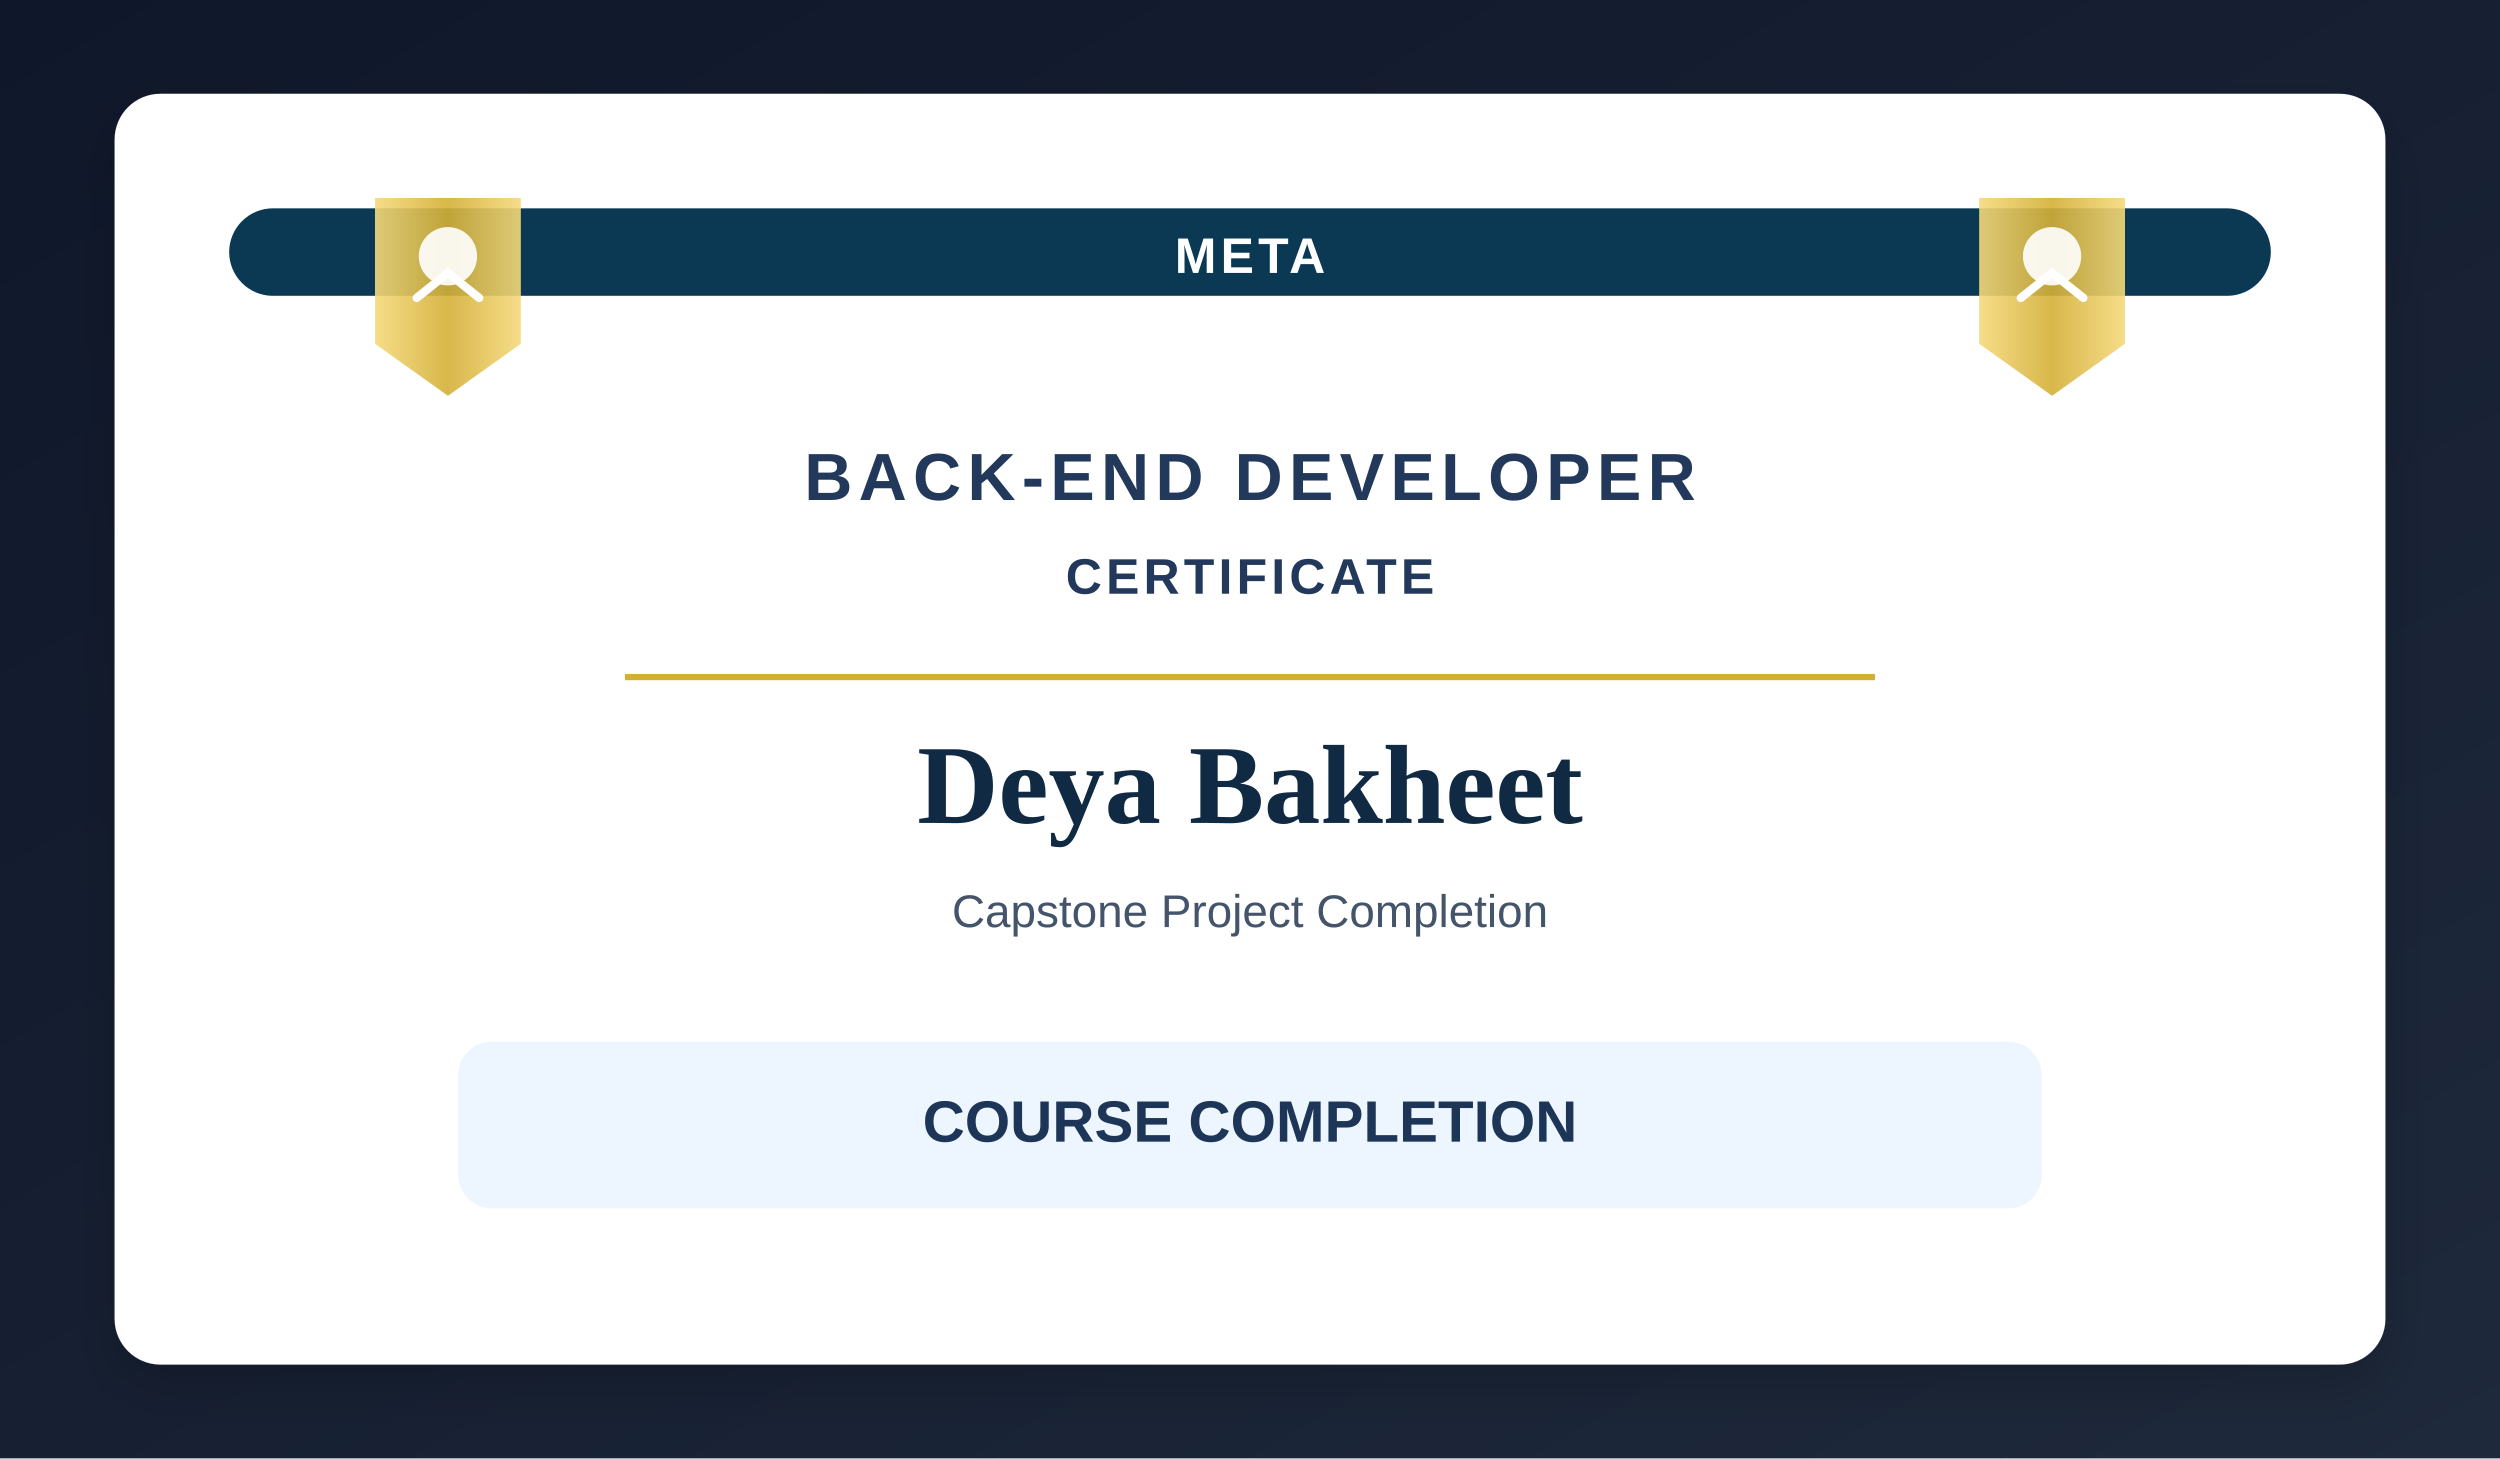
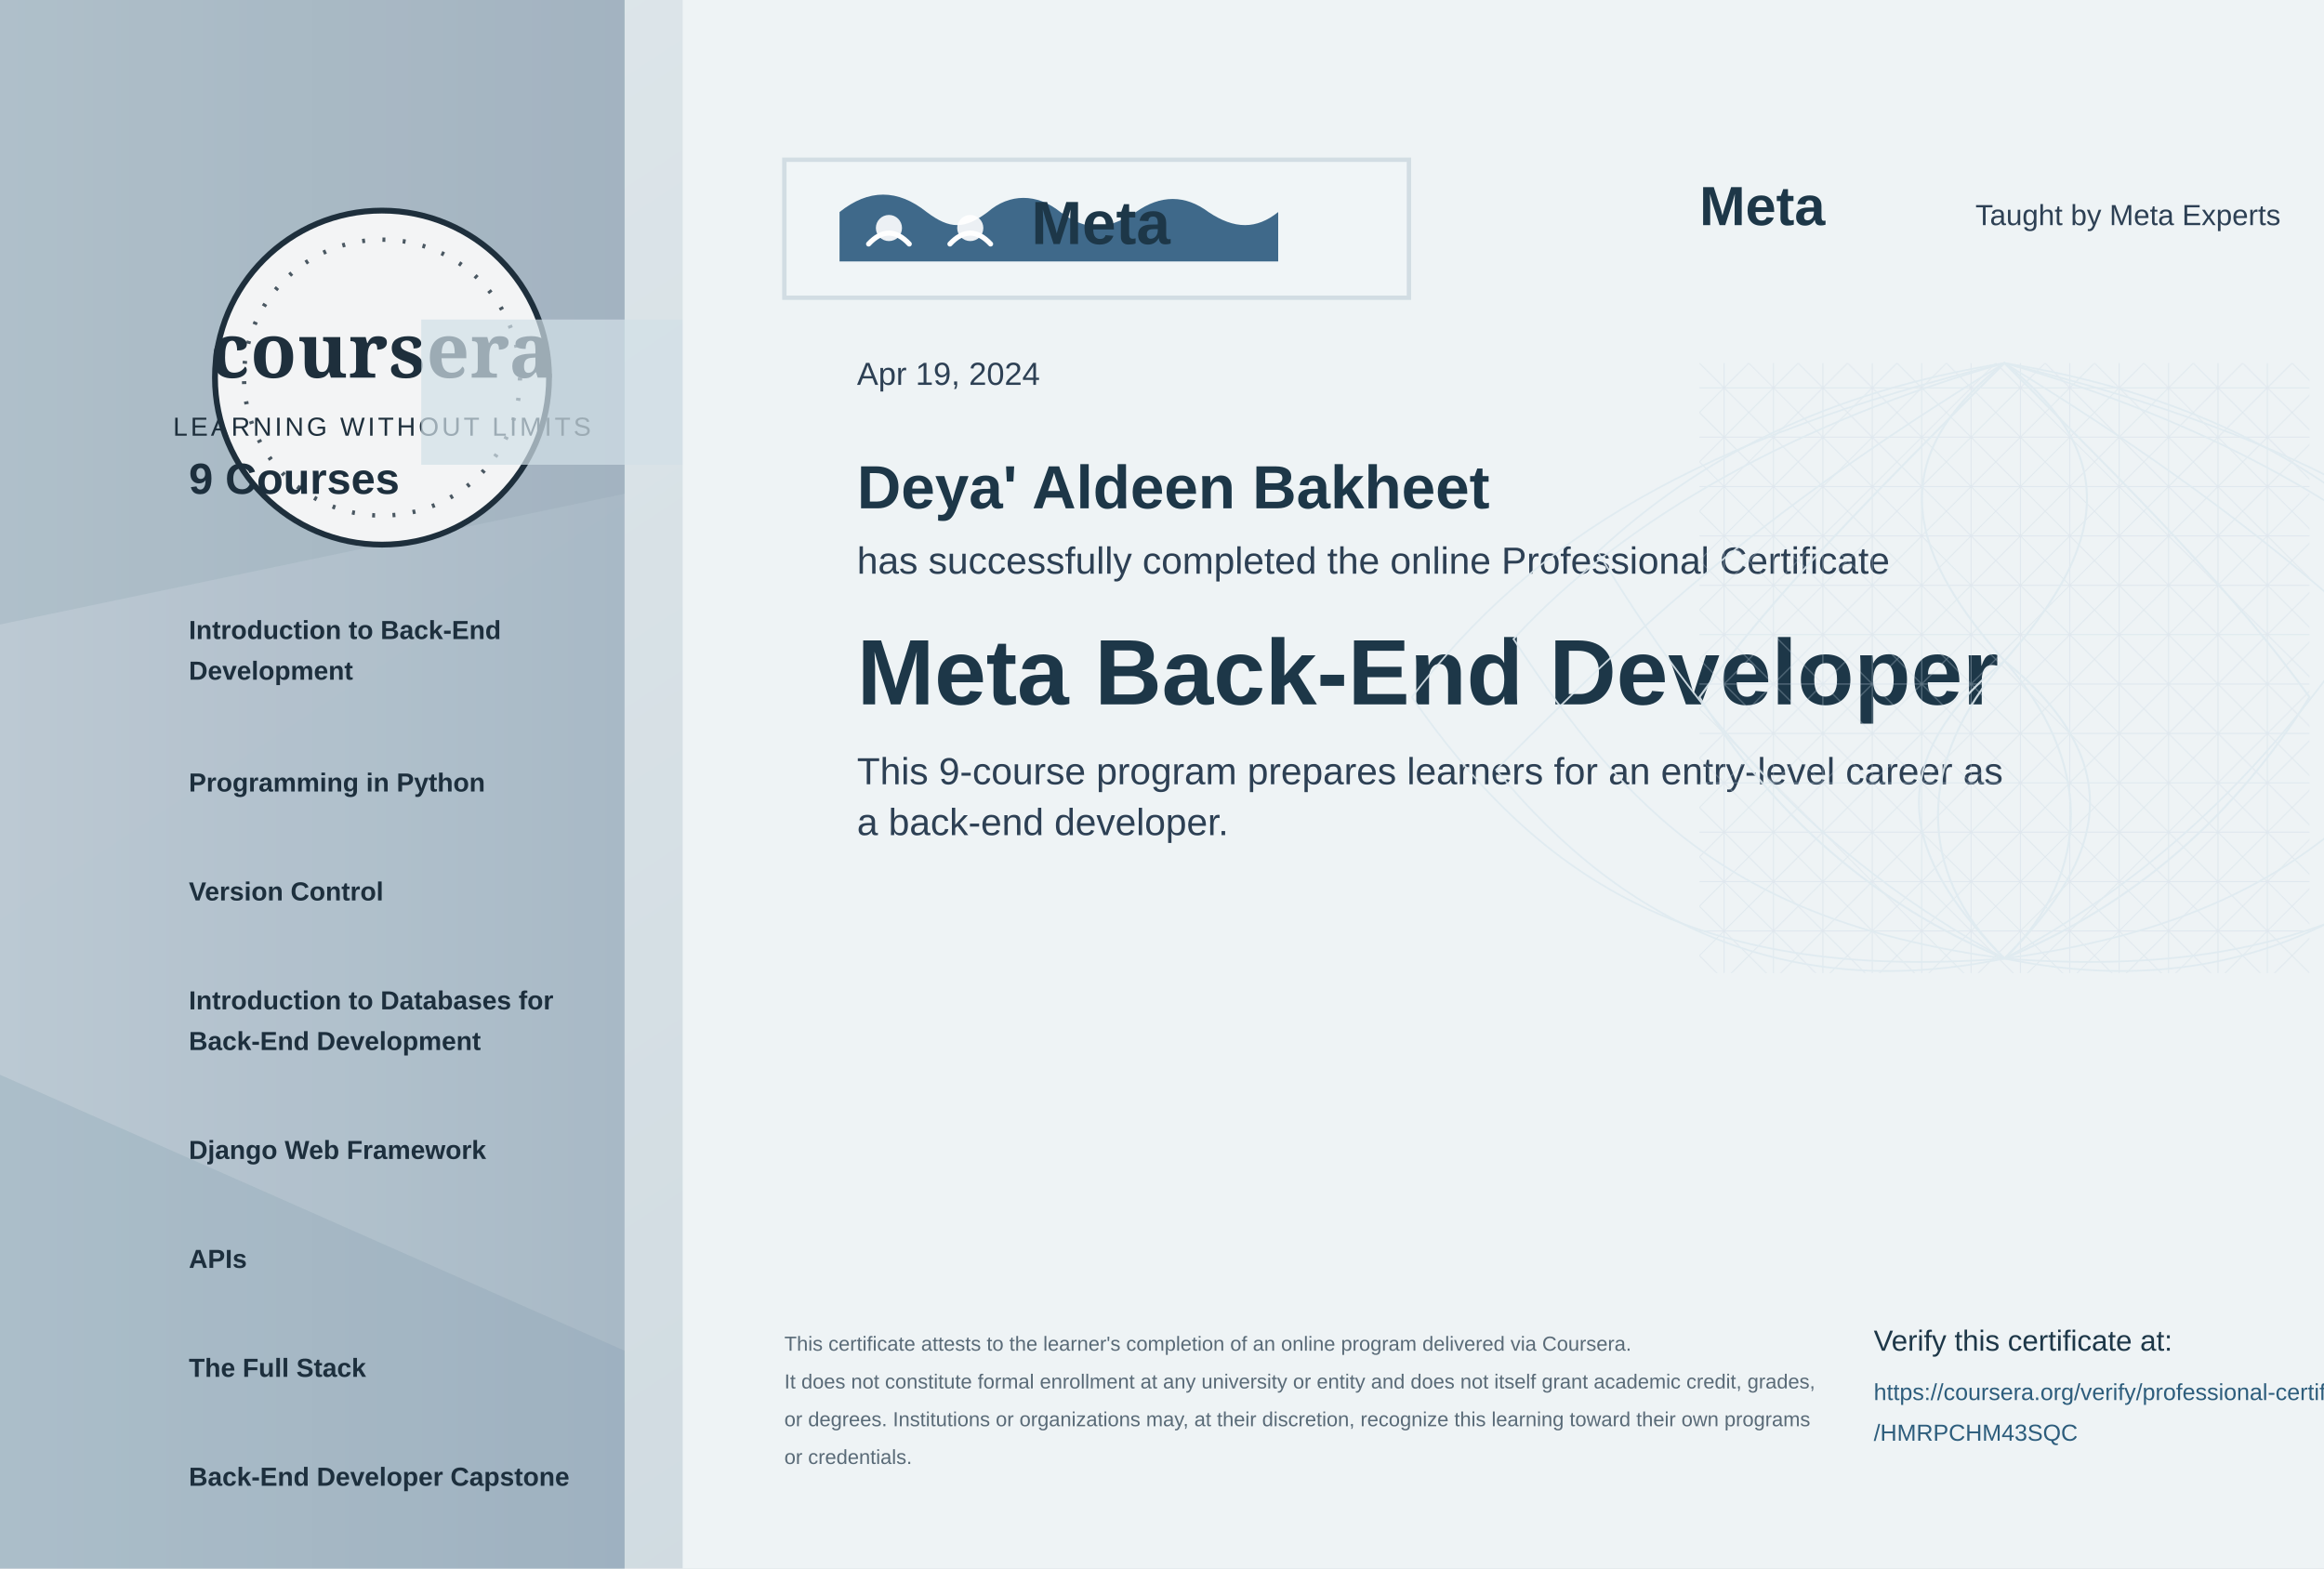
- <svg xmlns="http://www.w3.org/2000/svg" width="1200" height="700" viewBox="0 0 1200 700" role="img" aria-labelledby="title desc">
+ <svg xmlns="http://www.w3.org/2000/svg" width="1600" height="1080" viewBox="0 0 1600 1080" role="img" aria-labelledby="title desc">
  <defs>
    <linearGradient id="bg" x1="0" x2="1" y1="0" y2="1">
-       <stop offset="0%" stop-color="#0f172a" />
-       <stop offset="100%" stop-color="#1e293b" />
+       <stop offset="0" stop-color="#dfe7eb" />
+       <stop offset="1" stop-color="#c9d5dc" />
    </linearGradient>
-     <linearGradient id="gold" x1="0" x2="1" y1="0" y2="0">
-       <stop offset="0%" stop-color="#f5d97b" />
-       <stop offset="50%" stop-color="#d4af37" />
-       <stop offset="100%" stop-color="#f5d97b" />
+     <linearGradient id="panel" x1="0" x2="1" y1="0" y2="0">
+       <stop offset="0" stop-color="#bac8d2" />
+       <stop offset="1" stop-color="#a7b7c5" />
    </linearGradient>
-     <filter id="shadow" x="-20%" y="-20%" width="140%" height="140%">
-       <feDropShadow dx="0" dy="12" stdDeviation="12" flood-color="#000000" flood-opacity="0.18" />
+     <linearGradient id="brand" x1="0" x2="1" y1="0" y2="0">
+       <stop offset="0" stop-color="#2d5d7c" />
+       <stop offset="1" stop-color="#1d3f56" />
+     </linearGradient>
+     <pattern id="watermark" width="34" height="34" patternUnits="userSpaceOnUse">
+       <path d="M17 0 L17 34 M0 17 L34 17 M0 0 L34 34 M0 34 L34 0" stroke="#c9d7e3" stroke-width="0.7" fill="none" opacity="0.9" />
+     </pattern>
+     <filter id="softShadow" x="-20%" y="-20%" width="140%" height="140%">
+       <feDropShadow dx="0" dy="10" stdDeviation="10" flood-color="#000000" flood-opacity="0.10" />
    </filter>
  </defs>
-   <rect width="1200" height="700" fill="url(#bg)" />
-   <rect x="55" y="45" width="1090" height="610" rx="22" fill="#ffffff" filter="url(#shadow)" />
-   <rect x="110" y="100" width="980" height="42" rx="21" fill="#0b3954" />
-   <text x="600" y="131" text-anchor="middle" font-size="24" font-family="Segoe UI, Arial, sans-serif" fill="#ffffff" font-weight="700" letter-spacing="2">META</text>
-   <text x="600" y="240" text-anchor="middle" font-size="32" font-family="Segoe UI, Arial, sans-serif" fill="#23395b" font-weight="700" letter-spacing="3">BACK-END DEVELOPER</text>
-   <text x="600" y="285" text-anchor="middle" font-size="24" font-family="Segoe UI, Arial, sans-serif" fill="#23395b" font-weight="600" letter-spacing="2">CERTIFICATE</text>
-   <line x1="300" y1="325" x2="900" y2="325" stroke="#d4af37" stroke-width="3" />
-   <text x="600" y="395" text-anchor="middle" font-size="54" font-family="Georgia, 'Times New Roman', serif" fill="#102a43" font-weight="700">Deya Bakheet</text>
-   <text x="600" y="445" text-anchor="middle" font-size="22" font-family="Segoe UI, Arial, sans-serif" fill="#44546a">Capstone Project Completion</text>
-   <rect x="220" y="500" width="760" height="80" rx="16" fill="#edf5ff" />
-   <text x="600" y="548" text-anchor="middle" font-size="28" font-family="Segoe UI, Arial, sans-serif" fill="#1d3557" font-weight="700">COURSE COMPLETION</text>
-   <g transform="translate(180,95)">
-     <path d="M0 0 L70 0 L70 70 L35 95 L0 70 Z" fill="url(#gold)" opacity="0.9" />
-     <circle cx="35" cy="28" r="14" fill="#ffffff" opacity="0.9" />
-     <path d="M20 48 L35 36 L50 48" stroke="#ffffff" stroke-width="4" fill="none" stroke-linecap="round" />
+   <rect width="1600" height="1080" fill="url(#bg)" />
+   <g opacity="0.96">
+     <rect x="0" y="0" width="430" height="1080" fill="url(#panel)" />
+     <polygon points="0,0 430,0 430,340 0,430" fill="#8ca2b0" opacity="0.28" />
+     <polygon points="0,1080 430,1080 430,930 0,740" fill="#7d98aa" opacity="0.25" />
  </g>
-   <g transform="translate(950,95)">
-     <path d="M0 0 L70 0 L70 70 L35 95 L0 70 Z" fill="url(#gold)" opacity="0.9" />
-     <circle cx="35" cy="28" r="14" fill="#ffffff" opacity="0.9" />
-     <path d="M20 48 L35 36 L50 48" stroke="#ffffff" stroke-width="4" fill="none" stroke-linecap="round" />
+   <g transform="translate(78,140)">
+     <g>
+       <circle cx="185" cy="120" r="115" fill="#f3f4f5" stroke="#1e2f3c" stroke-width="4" />
+       <circle cx="185" cy="120" r="95" fill="none" stroke="#1e2f3c" stroke-width="3" stroke-dasharray="2 12" opacity="0.8" />
+       <text x="185" y="120" text-anchor="middle" font-size="52" font-family="Georgia, serif" font-weight="700" fill="#1e2f3c" letter-spacing="0.5">coursera</text>
+       <text x="185" y="160" text-anchor="middle" font-size="18" font-family="Arial, sans-serif" fill="#1e2f3c" letter-spacing="2">LEARNING WITHOUT LIMITS</text>
+     </g>
+   </g>
+   <g transform="translate(60,0)" font-family="Arial, sans-serif">
+     <rect x="0" y="0" width="440" height="1080" fill="transparent" />
+     <rect x="230" y="220" width="200" height="100" fill="#d1dfe7" opacity="0.7" />
+     <text x="70" y="340" font-size="30" font-weight="700" fill="#1d2f3d">9 Courses</text>
+     <text x="70" y="440" font-size="18" fill="#1d2f3d" font-weight="600">Introduction to Back-End</text>
+     <text x="70" y="468" font-size="18" fill="#1d2f3d" font-weight="600">Development</text>
+     <text x="70" y="545" font-size="18" fill="#1d2f3d" font-weight="600">Programming in Python</text>
+     <text x="70" y="620" font-size="18" fill="#1d2f3d" font-weight="600">Version Control</text>
+     <text x="70" y="695" font-size="18" fill="#1d2f3d" font-weight="600">Introduction to Databases for</text>
+     <text x="70" y="723" font-size="18" fill="#1d2f3d" font-weight="600">Back-End Development</text>
+     <text x="70" y="798" font-size="18" fill="#1d2f3d" font-weight="600">Django Web Framework</text>
+     <text x="70" y="873" font-size="18" fill="#1d2f3d" font-weight="600">APIs</text>
+     <text x="70" y="948" font-size="18" fill="#1d2f3d" font-weight="600">The Full Stack</text>
+     <text x="70" y="1023" font-size="18" fill="#1d2f3d" font-weight="600">Back-End Developer Capstone</text>
+     <text x="70" y="1098" font-size="18" fill="#1d2f3d" font-weight="600">Coding Interview Preparation</text>
+   </g>
+   <g transform="translate(470,0)" font-family="Arial, sans-serif">
+     <rect x="0" y="0" width="1130" height="1080" fill="#eef3f5" />
+     <g transform="translate(70,110)">
+       <rect x="0" y="0" width="430" height="95" fill="#f0f5f7" stroke="#d2dde3" stroke-width="3" />
+       <g transform="translate(38,18)">
+         <path d="M0 18 C20 2, 40 2, 60 18 C76 30 86 30 102 18 C117 5 136 5 152 18 C170 31 183 31 204 18 C221 6 238 6 254 18 C272 30 287 30 302 18 L302 52 L0 52 Z" fill="#2b5a7e" opacity="0.9" />
+         <circle cx="34" cy="29" r="9" fill="#ffffff" opacity="0.9" />
+         <path d="M20 40 Q34 25 48 40" fill="none" stroke="#ffffff" stroke-width="3.5" stroke-linecap="round" />
+         <circle cx="90" cy="29" r="9" fill="#ffffff" opacity="0.9" />
+         <path d="M76 40 Q90 25 104 40" fill="none" stroke="#ffffff" stroke-width="3.5" stroke-linecap="round" />
+       </g>
+       <text x="170" y="58" font-size="42" font-weight="700" fill="#1d3748">Meta</text>
+     </g>
+     <g transform="translate(120,235)">
+       <text x="0" y="30" font-size="22" fill="#2d4054">Apr 19, 2024</text>
+       <text x="0" y="115" font-size="42" font-weight="700" fill="#1d3748">Deya' Aldeen Bakheet</text>
+       <text x="0" y="160" font-size="26" fill="#2d4054">has successfully completed the online Professional Certificate</text>
+       <text x="0" y="250" font-size="64" font-weight="700" fill="#1d3748">Meta Back-End Developer</text>
+       <text x="0" y="305" font-size="26" fill="#2d4054">This 9-course program prepares learners for an entry-level career as</text>
+       <text x="0" y="340" font-size="26" fill="#2d4054">a back-end developer.</text>
+     </g>
+     <g transform="translate(700,115)">
+       <text x="0" y="40" font-size="38" font-weight="700" fill="#1d3748">Meta</text>
+       <text x="190" y="40" font-size="20" fill="#2d4054">Taught by Meta Experts</text>
+     </g>
+     <g transform="translate(700,250)" opacity="0.9">
+       <rect x="0" y="0" width="420" height="420" fill="url(#watermark)" opacity="0.45" />
+       <path d="M210,410 C148,350 150,273 210,205 C270,137 300,70 210,0 C120,70 150,137 210,205 C270,273 272,350 210,410" fill="none" stroke="#dfeaf0" stroke-width="1.4" />
+       <path d="M210,410 C270,350 305,282 210,205 C115,282 150,350 210,410" fill="none" stroke="#dfeaf0" stroke-width="1.4" />
+       <path d="M210,410 C300,373 370,310 420,230 C370,160 300,90 210,0 C120,90 50,160 0,230 C50,310 120,373 210,410" fill="none" stroke="#dfeaf0" stroke-width="1.4" />
+       <path d="M210,410 C340,340 420,245 490,130 C420,65 333,20 210,0 C87,20 0,65 -70,130 C0,245 80,340 210,410" fill="none" stroke="#dfeaf0" stroke-width="1.2" />
+       <path d="M210,410 C395,385 470,310 548,190 C470,105 350,40 210,0 C70,40 -50,105 -128,190 C-49,310 25,385 210,410" fill="none" stroke="#dfeaf0" stroke-width="1.2" />
+       <path d="M210,410 C430,427 534,350 618,230 C534,120 420,52 210,0 C0,52 -114,120 -198,230 C-114,350 -10,427 210,410" fill="none" stroke="#dfeaf0" stroke-width="1.2" />
+       <path d="M210,410 C355,440 470,390 560,280 C470,190 390,110 210,0 C30,110 -50,190 -140,280 C-50,390 65,440 210,410" fill="none" stroke="#dfeaf0" stroke-width="1.2" />
+     </g>
+     <g transform="translate(70,930)" font-family="Arial, sans-serif">
+       <text x="0" y="0" font-size="14" fill="#596a77">This certificate attests to the learner's completion of an online program delivered via Coursera.</text>
+       <text x="0" y="26" font-size="14" fill="#596a77">It does not constitute formal enrollment at any university or entity and does not itself grant academic credit, grades,</text>
+       <text x="0" y="52" font-size="14" fill="#596a77">or degrees. Institutions or organizations may, at their discretion, recognize this learning toward their own programs</text>
+       <text x="0" y="78" font-size="14" fill="#596a77">or credentials.</text>
+     </g>
+     <g transform="translate(820,930)" font-family="Arial, sans-serif">
+       <text x="0" y="0" font-size="20" fill="#1d3748">Verify this certificate at:</text>
+       <text x="0" y="34" font-size="16" fill="#2d5d7c">https://coursera.org/verify/professional-certificate</text>
+       <text x="0" y="62" font-size="16" fill="#2d5d7c">/HMRPCHM43SQC</text>
+     </g>
  </g>
</svg>
